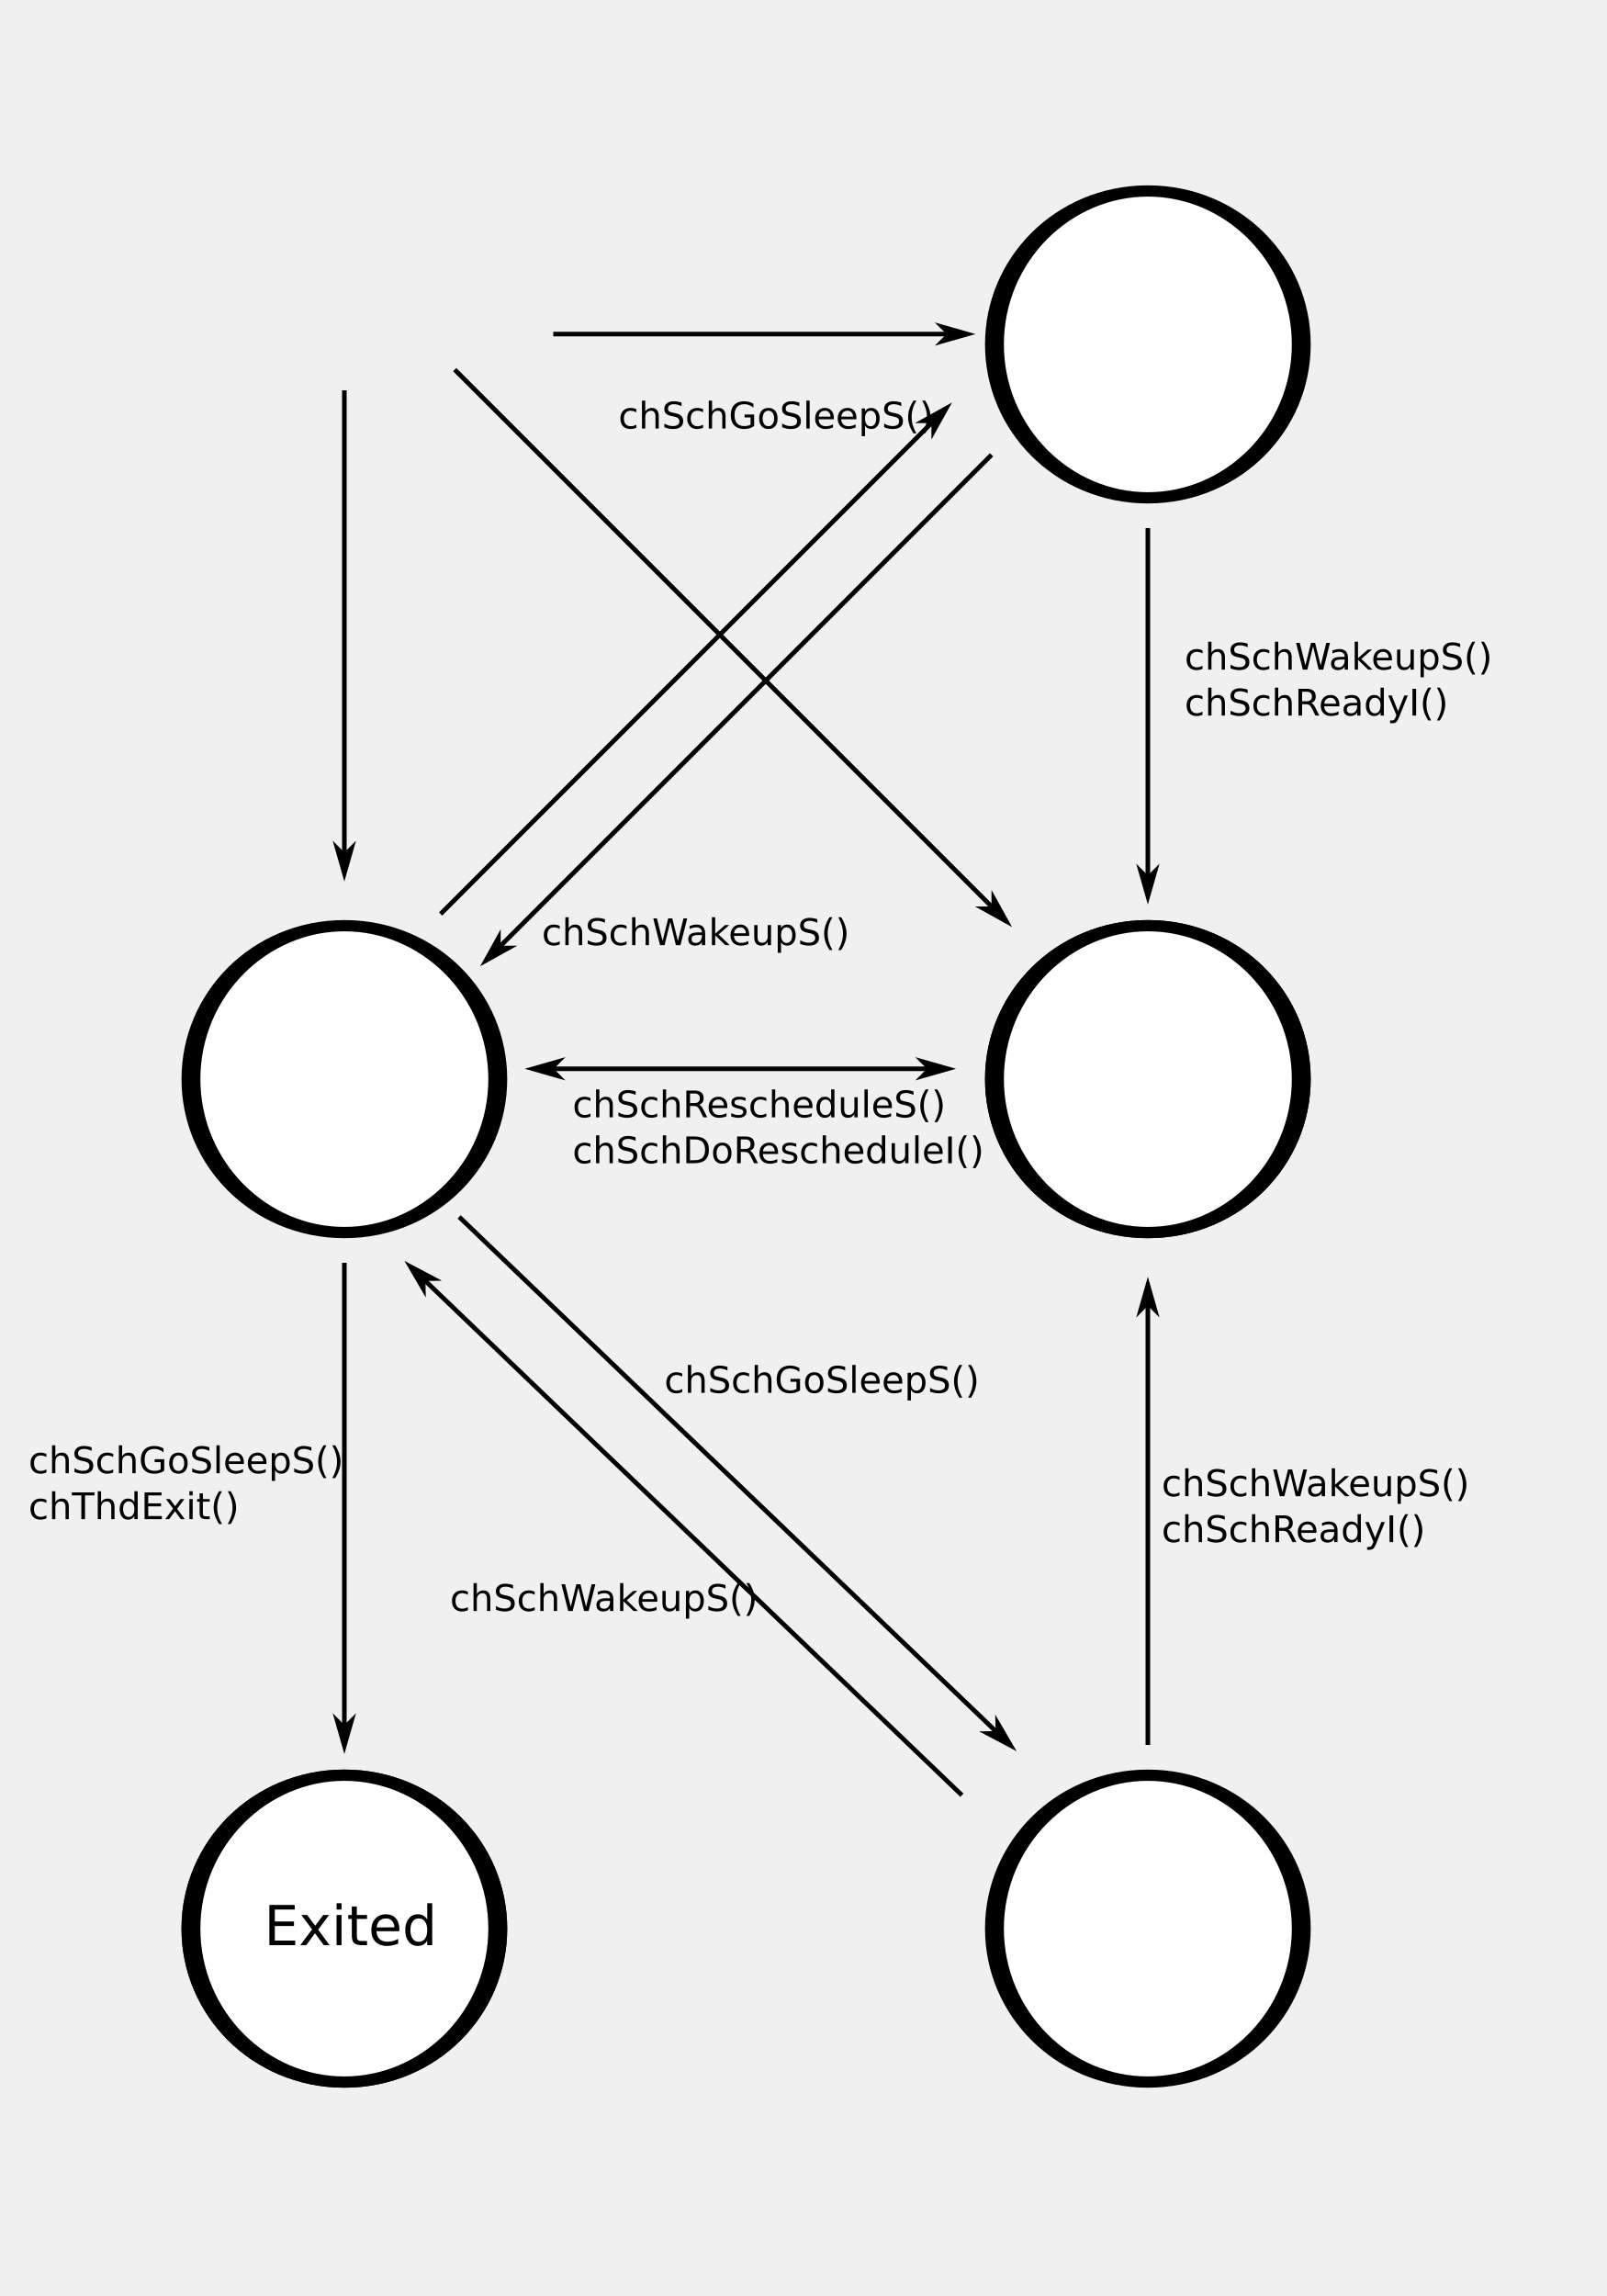
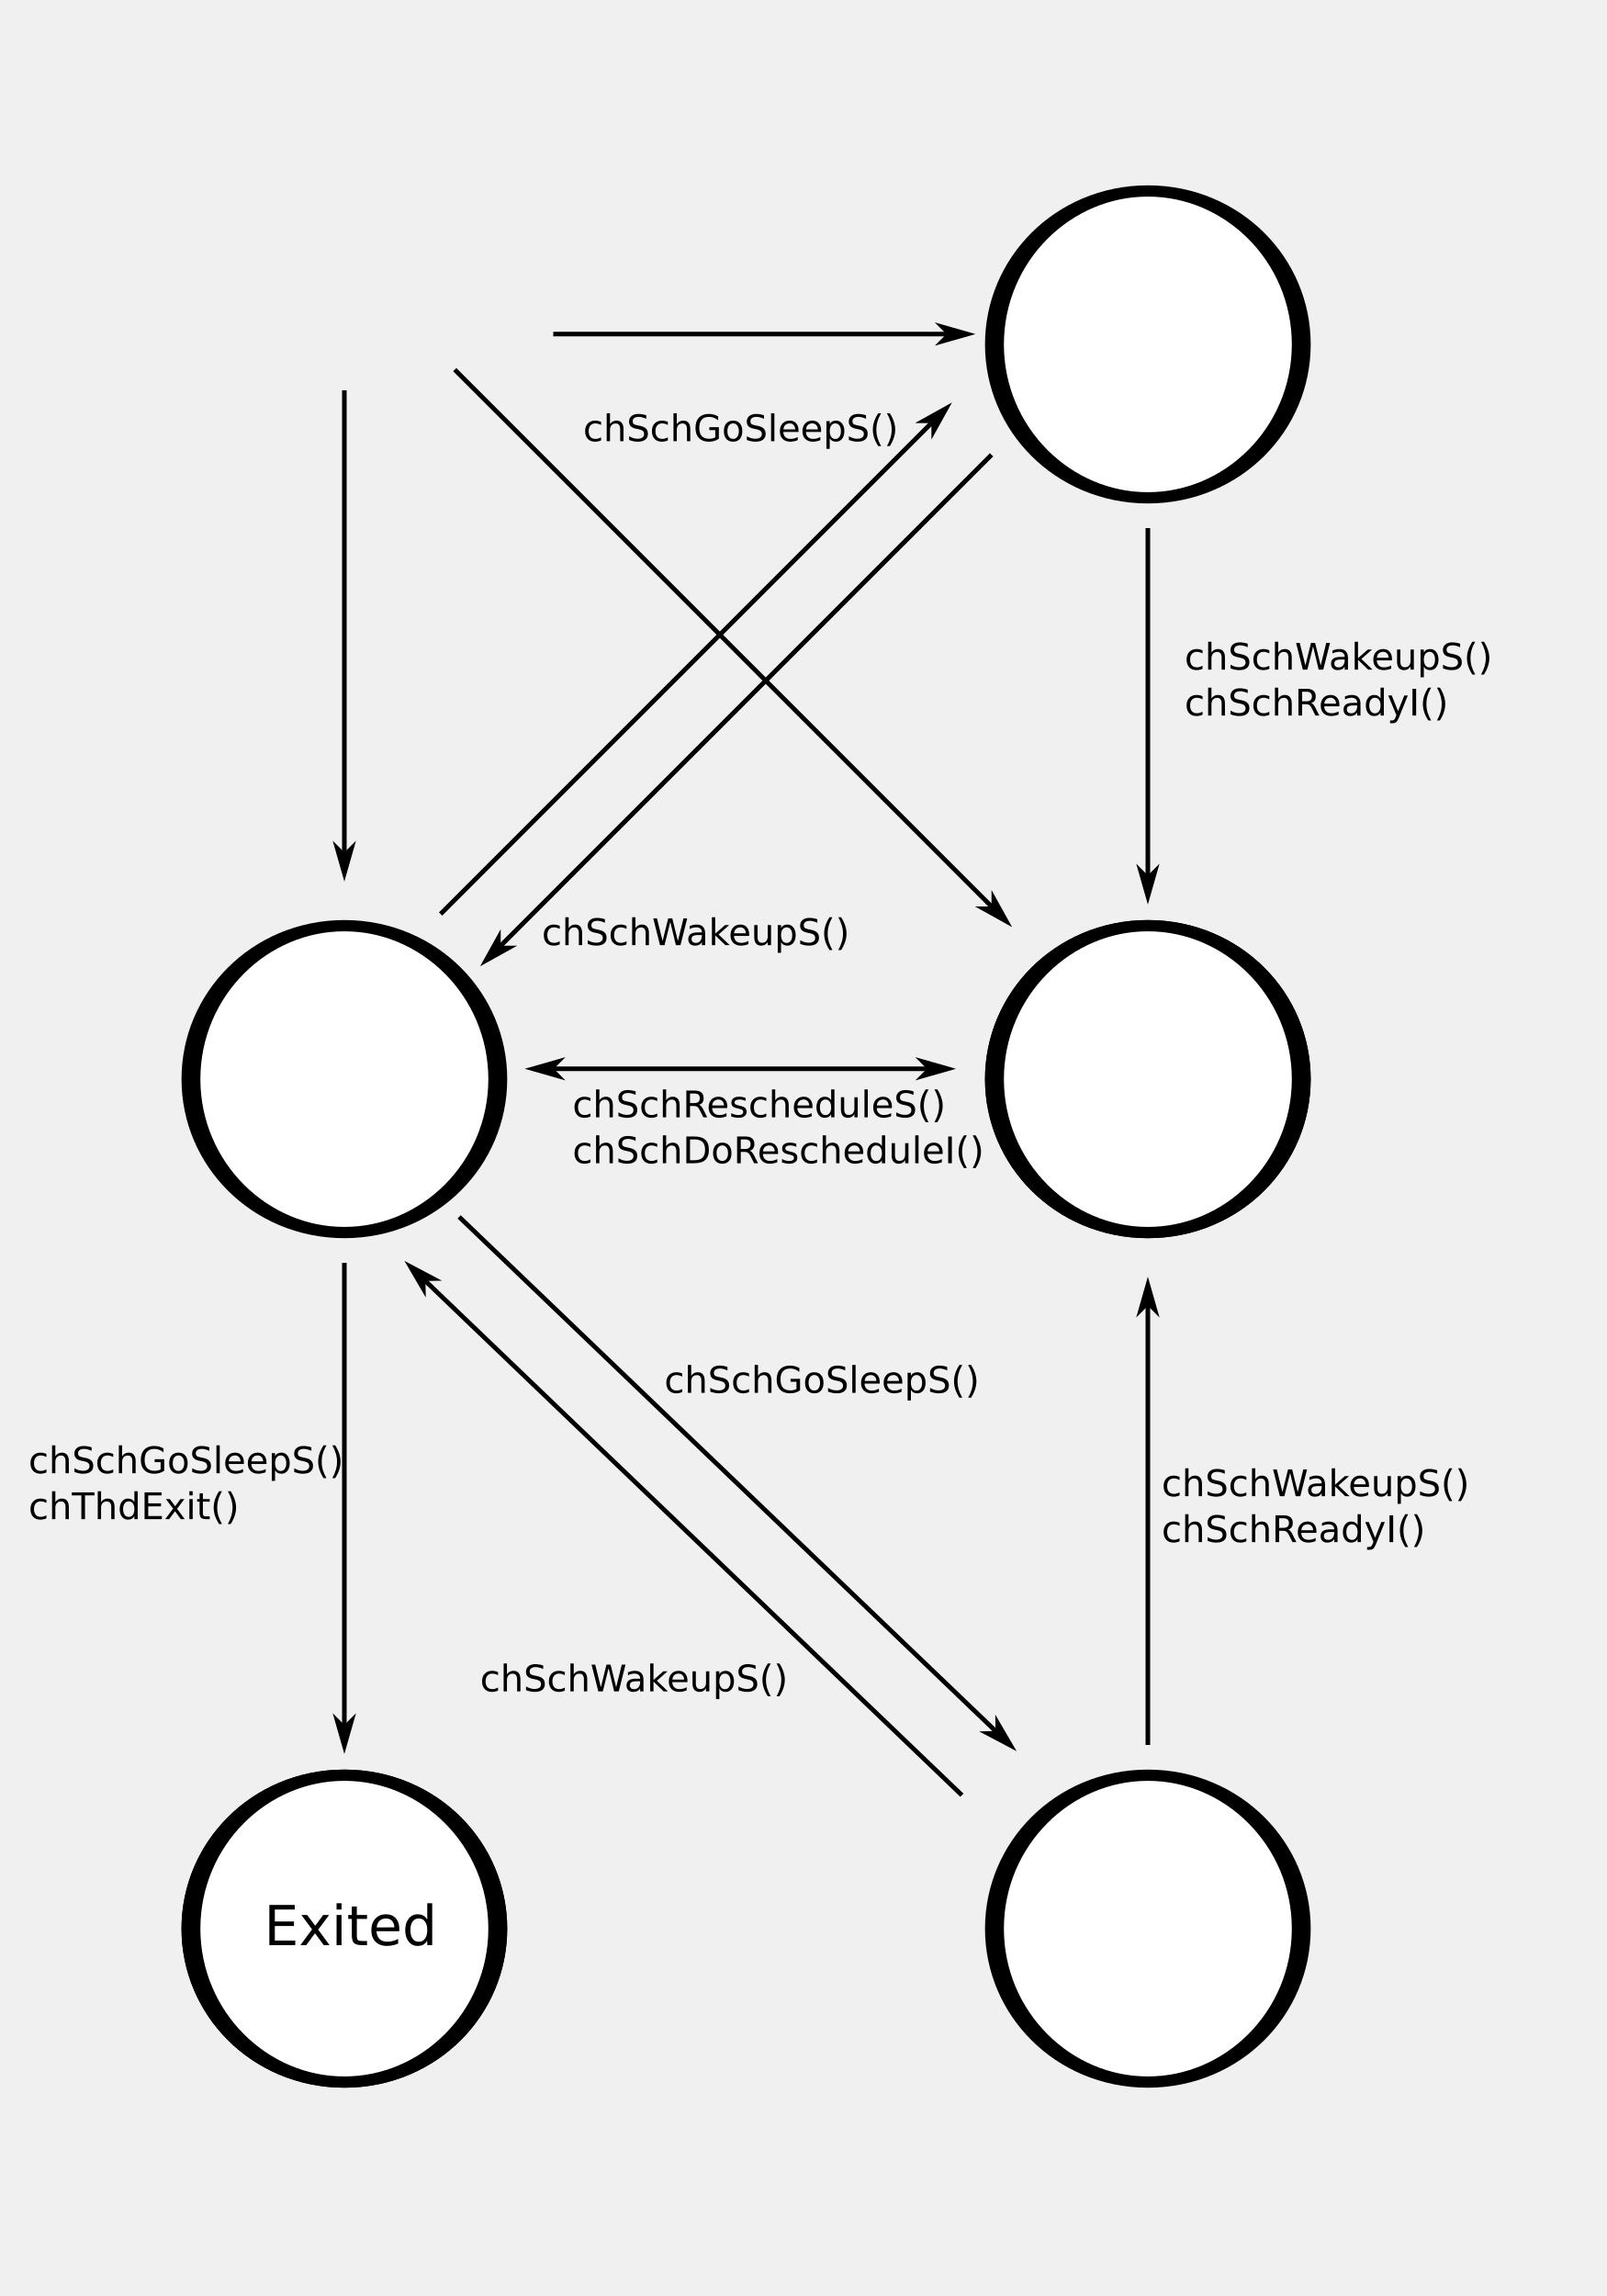
<svg xmlns="http://www.w3.org/2000/svg" xmlns:xlink="http://www.w3.org/1999/xlink" width="350" height="500" id="svg2160" version="1.0">
  <defs id="defs2162">
    <marker orient="auto" refY="0" refX="0" id="Arrow1Mstart" style="overflow:visible">
      <path id="path10108" d="M 0,0 L 5,-5 L -12.5,0 L 5,5 L 0,0 z " style="fill-rule:evenodd;stroke:#000000;stroke-width:1pt;marker-start:none" transform="matrix(0.4,0,0,0.4,4,0)" />
    </marker>
    <marker orient="auto" refY="0" refX="0" id="Arrow1Mend" style="overflow:visible">
      <path id="path3299" d="M 0,0 L 5,-5 L -12.5,0 L 5,5 L 0,0 z " style="fill-rule:evenodd;stroke:#000000;stroke-width:1pt;marker-start:none" transform="matrix(-0.4,0,0,-0.4,-4,0)" />
    </marker>
    <linearGradient id="linearGradient3224">
      <stop style="stop-color:#ffffff;stop-opacity:1;" offset="0" id="stop3226" />
      <stop style="stop-color:#000000;stop-opacity:0" offset="1" id="stop3228" />
    </linearGradient>
    <linearGradient xlink:href="#linearGradient3224" id="linearGradient3230" x1="199.308" y1="341.003" x2="348.784" y2="341.003" gradientUnits="userSpaceOnUse" />
  </defs>
  <g id="layer1">
-     <flowRoot xml:space="preserve" id="flowRoot3188" transform="translate(-3.146484,-407.8492)">
-       <flowRegion id="flowRegion3190">
-         <rect id="rect3192" width="97.01" height="17.564" x="2.99" y="332.436" />
-       </flowRegion>
-       <flowPara id="flowPara3196">Workspace top</flowPara>
-     </flowRoot>
    <flowRoot xml:space="preserve" id="flowRoot3208" transform="translate(-99.45703,-40.85305)" style="fill:url(#linearGradient3230);fill-opacity:1">
      <flowRegion id="flowRegion3210" style="fill:url(#linearGradient3230);fill-opacity:1">
        <rect id="rect3212" width="139.312" height="50.822" x="99.851" y="299.552" style="fill:url(#linearGradient3230);fill-opacity:1" />
      </flowRegion>
      <flowPara id="flowPara3214" style="fill:url(#linearGradient3230);fill-opacity:1">Thread Structure</flowPara>
    </flowRoot>
-     <path style="fill:none;fill-rule:evenodd;stroke:#000000;stroke-width:0.698px;stroke-linecap:butt;stroke-linejoin:miter;marker-end:url(#Arrow1Mend);stroke-opacity:1" d="M 100.349,-51.57 C 109.315,-51.57 109.315,-51.57 109.315,-51.57" id="path3491" />
    <flowRoot xml:space="preserve" id="flowRoot2216" transform="translate(31.53125,-269.9898)" style="font-size:12px">
      <flowRegion id="flowRegion2218">
        <rect id="rect2220" width="82.01" height="17.564" x="2.99" y="332.436" style="font-size:12px" />
      </flowRegion>
      <flowPara id="flowPara2222" style="font-size:12px">chThdCreate()</flowPara>
    </flowRoot>
    <g id="g5159" transform="translate(-4.4339553e-6,-30)" style="font-size:12px">
      <path transform="matrix(4.112271,0,0,2.452272,-286.3658,142.6929)" d="M 96 49.875 A 8.125 13.625 0 1 1  79.75,49.875 A 8.125 13.625 0 1 1  96 49.875 z" id="path2230" style="font-size:3.779px;fill:#ffffff;fill-opacity:1;stroke:#000000;stroke-width:1;stroke-miterlimit:4;stroke-dasharray:none;stroke-dashoffset:0;stroke-opacity:1" />
      <flowRoot transform="translate(-1.933594,102.063)" id="flowRoot5151" xml:space="preserve" style="font-size:12px">
        <flowRegion id="flowRegion5153">
          <rect y="156.5" x="53" height="13" width="53" id="rect5155" style="font-size:12px" />
        </flowRegion>
        <flowPara id="flowPara5157">Running</flowPara>
      </flowRoot>
    </g>
    <g id="g5166" transform="translate(175,-30)" style="font-size:12px">
      <path transform="matrix(4.112271,0,0,2.452272,-286.3658,142.6929)" d="M 96 49.875 A 8.125 13.625 0 1 1  79.75,49.875 A 8.125 13.625 0 1 1  96 49.875 z" id="path5168" style="font-size:3.779px;fill:#ffffff;fill-opacity:1;stroke:#000000;stroke-width:1;stroke-miterlimit:4;stroke-dasharray:none;stroke-dashoffset:0;stroke-opacity:1" />
      <flowRoot transform="translate(6.056641,100.9477)" id="flowRoot5170" xml:space="preserve" style="font-size:12px">
        <flowRegion id="flowRegion5172">
          <rect y="156.5" x="53" height="13" width="53" id="rect5174" style="font-size:12px" />
        </flowRegion>
        <flowPara id="flowPara5176">Ready</flowPara>
      </flowRoot>
      <use x="0" y="0" xlink:href="#path5168" id="use5178" width="500" height="500" style="font-size:12px" />
      <use x="0" y="0" xlink:href="#flowRoot5170" id="use5180" width="500" height="500" style="font-size:12px" />
    </g>
    <flowRoot xml:space="preserve" id="flowRoot5198" transform="translate(183.0664,-102.937)">
      <flowRegion id="flowRegion5200">
        <rect id="rect5202" width="53" height="13" x="53" y="156.5" />
      </flowRegion>
      <flowPara id="flowPara5204">SuspendedSus</flowPara>
    </flowRoot>
    <g id="g5223" transform="translate(175,-190)" style="font-size:12px">
      <g id="g5235" style="font-size:12px">
        <path style="font-size:3.779px;fill:#ffffff;fill-opacity:1;stroke:#000000;stroke-width:1;stroke-miterlimit:4;stroke-dasharray:none;stroke-dashoffset:0;stroke-opacity:1" id="path5225" d="M 96 49.875 A 8.125 13.625 0 1 1  79.75,49.875 A 8.125 13.625 0 1 1  96 49.875 z" transform="matrix(4.112271,0,0,2.452272,-286.3658,142.6929)" />
        <flowRoot xml:space="preserve" id="flowRoot5227" transform="translate(-7.900381,102.2095)" style="font-size:12px">
          <flowRegion id="flowRegion5229">
            <rect id="rect5231" width="62" height="13.5" x="53" y="156.5" style="font-size:12px" />
          </flowRegion>
          <flowPara id="flowPara5233">Suspended</flowPara>
        </flowRoot>
      </g>
    </g>
    <path style="fill:none;fill-rule:evenodd;stroke:#000000;stroke-width:1px;stroke-linecap:butt;stroke-linejoin:miter;marker-end:url(#Arrow1Mend);stroke-opacity:1" d="M 120.5,72.75 L 210.5,72.75" id="path6213" />
    <path style="fill:none;fill-rule:evenodd;stroke:#000000;stroke-width:1px;stroke-linecap:butt;stroke-linejoin:miter;marker-end:url(#Arrow1Mend);stroke-opacity:1" d="M 99.043,80.5 L 219.043,200.5" id="path7186" />
    <path style="fill:none;fill-rule:evenodd;stroke:#000000;stroke-width:1px;stroke-linecap:butt;stroke-linejoin:miter;marker-end:url(#Arrow1Mend);stroke-opacity:1" d="M 75,85 L 75,190" id="path8157" />
    <path style="fill:none;fill-rule:evenodd;stroke:#000000;stroke-width:1px;stroke-linecap:butt;stroke-linejoin:miter;marker-start:url(#Arrow1Mstart);marker-end:url(#Arrow1Mend);stroke-opacity:1" d="M 116.25,232.75 L 206.25,232.75" id="path9128" />
    <path style="fill:none;fill-rule:evenodd;stroke:#000000;stroke-width:1px;stroke-linecap:butt;stroke-linejoin:miter;marker-start:none;marker-end:url(#Arrow1Mend);stroke-opacity:1" d="M 95.957,199.043 L 205.957,89.043" id="path10297" />
    <g id="g11268" transform="translate(175,155)" style="font-size:12px">
      <path transform="matrix(4.112271,0,0,2.452272,-286.3658,142.6929)" d="M 96 49.875 A 8.125 13.625 0 1 1  79.75,49.875 A 8.125 13.625 0 1 1  96 49.875 z" id="path11270" style="font-size:3.779px;fill:#ffffff;fill-opacity:1;stroke:#000000;stroke-width:1;stroke-miterlimit:4;stroke-dasharray:none;stroke-dashoffset:0;stroke-opacity:1" />
      <flowRoot transform="translate(-1.933594,102.063)" id="flowRoot11272" xml:space="preserve" style="font-size:12px">
        <flowRegion id="flowRegion11274">
          <rect y="156.5" x="53" height="13" width="53" id="rect11276" style="font-size:12px" />
        </flowRegion>
        <flowPara id="flowPara11278">Sleeping</flowPara>
      </flowRoot>
    </g>
    <text xml:space="preserve" style="font-size:8px;font-style:normal;font-weight:normal;fill:#000000;fill-opacity:1;stroke:none;stroke-width:1px;stroke-linecap:butt;stroke-linejoin:miter;stroke-opacity:1;font-family:Bitstream Vera Sans" x="144.688" y="303.316" id="text12251">
      <tspan id="tspan12253" x="144.688" y="303.316">chSchGoSleepS()</tspan>
    </text>
    <path style="fill:none;fill-rule:evenodd;stroke:#000000;stroke-width:1px;stroke-linecap:butt;stroke-linejoin:miter;marker-end:url(#Arrow1Mend);stroke-opacity:1" d="M 100,265 L 220,380" id="path12255" />
    <path style="fill:none;fill-rule:evenodd;stroke:#000000;stroke-width:1px;stroke-linecap:butt;stroke-linejoin:miter;marker-end:url(#Arrow1Mend);stroke-opacity:1" d="M 209.5,390.942 L 89.5,275.942" id="path13226" />
-     <text xml:space="preserve" style="font-size:8px;font-style:normal;font-weight:normal;fill:#000000;fill-opacity:1;stroke:none;stroke-width:1px;stroke-linecap:butt;stroke-linejoin:miter;stroke-opacity:1;font-family:Bitstream Vera Sans" x="98" y="350.824" id="text14197">
-       <tspan id="tspan14199" x="98" y="350.824">chSchWakeupS()</tspan>
+     <text xml:space="preserve" style="font-size:8px;font-style:normal;font-weight:normal;fill:#000000;fill-opacity:1;stroke:none;stroke-width:1px;stroke-linecap:butt;stroke-linejoin:miter;stroke-opacity:1;font-family:Bitstream Vera Sans" x="104.559" y="368.336" id="text14197">
+       <tspan id="tspan14199" x="104.559" y="368.336">chSchWakeupS()</tspan>
    </text>
    <path style="fill:none;fill-rule:evenodd;stroke:#000000;stroke-width:1px;stroke-linecap:butt;stroke-linejoin:miter;marker-end:url(#Arrow1Mend);stroke-opacity:1" d="M 250,380 L 250,280" id="path14201" />
    <text xml:space="preserve" style="font-size:8px;font-style:normal;font-weight:normal;fill:#000000;fill-opacity:1;stroke:none;stroke-width:1px;stroke-linecap:butt;stroke-linejoin:miter;stroke-opacity:1;font-family:Bitstream Vera Sans" x="253" y="325.824" id="text15172">
      <tspan id="tspan15174" x="253" y="325.824">chSchWakeupS()</tspan>
      <tspan x="253" y="335.824" id="tspan15176">chSchReadyI()</tspan>
    </text>
    <text xml:space="preserve" style="font-size:8px;font-style:normal;font-weight:normal;fill:#000000;fill-opacity:1;stroke:none;stroke-width:1px;stroke-linecap:butt;stroke-linejoin:miter;stroke-opacity:1;font-family:Bitstream Vera Sans" x="124.688" y="243.316" id="text15180">
      <tspan id="tspan15182" x="124.688" y="243.316">chSchRescheduleS()</tspan>
      <tspan x="124.688" y="253.316" id="tspan15184">chSchDoRescheduleI()</tspan>
    </text>
    <path style="fill:none;fill-rule:evenodd;stroke:#000000;stroke-width:1px;stroke-linecap:butt;stroke-linejoin:miter;marker-end:url(#Arrow1Mend);stroke-opacity:1" d="M 250,115 L 250,195" id="path17124" />
    <text xml:space="preserve" style="font-size:8px;font-style:normal;font-weight:normal;fill:#000000;fill-opacity:1;stroke:none;stroke-width:1px;stroke-linecap:butt;stroke-linejoin:miter;stroke-opacity:1;font-family:Bitstream Vera Sans" x="258" y="145.824" id="text18099">
      <tspan id="tspan18101" x="258" y="145.824">chSchWakeupS()</tspan>
      <tspan x="258" y="155.824" id="tspan18103">chSchReadyI()</tspan>
    </text>
    <path style="fill:none;fill-rule:evenodd;stroke:#000000;stroke-width:1px;stroke-linecap:butt;stroke-linejoin:miter;marker-start:url(#Arrow1Mstart);marker-end:none;stroke-opacity:1" d="M 105.957,209.043 L 215.957,99.043" id="path18105" />
-     <text xml:space="preserve" style="font-size:8px;font-style:normal;font-weight:normal;fill:#000000;fill-opacity:1;stroke:none;stroke-width:1px;stroke-linecap:butt;stroke-linejoin:miter;stroke-opacity:1;font-family:Bitstream Vera Sans" x="134.688" y="93.316" id="text20045">
-       <tspan id="tspan20047" x="134.688" y="93.316">chSchGoSleepS()</tspan>
+     <text xml:space="preserve" style="font-size:8px;font-style:normal;font-weight:normal;fill:#000000;fill-opacity:1;stroke:none;stroke-width:1px;stroke-linecap:butt;stroke-linejoin:miter;stroke-opacity:1;font-family:Bitstream Vera Sans" x="127.004" y="96.078" id="text20045">
+       <tspan id="tspan20047" x="127.004" y="96.078">chSchGoSleepS()</tspan>
    </text>
    <text xml:space="preserve" style="font-size:8px;font-style:normal;font-weight:normal;fill:#000000;fill-opacity:1;stroke:none;stroke-width:1px;stroke-linecap:butt;stroke-linejoin:miter;stroke-opacity:1;font-family:Bitstream Vera Sans" x="118" y="205.824" id="text20049">
      <tspan id="tspan20051" x="118" y="205.824">chSchWakeupS()</tspan>
    </text>
    <path style="fill:#ffffff;fill-opacity:1;stroke:#000000;stroke-width:1;stroke-miterlimit:4;stroke-dasharray:none;stroke-dashoffset:0;stroke-opacity:1" id="path20055" d="M 96 49.875 A 8.125 13.625 0 1 1  79.75,49.875 A 8.125 13.625 0 1 1  96 49.875 z" transform="matrix(4.112271,0,0,2.452272,-286.3658,297.6929)" />
    <flowRoot xml:space="preserve" id="flowRoot20057" transform="translate(6.056636,255.9477)">
      <flowRegion id="flowRegion20059">
        <rect id="rect20061" width="53" height="13" x="53" y="156.5" />
      </flowRegion>
      <flowPara id="flowPara20063">Ready</flowPara>
    </flowRoot>
    <use height="500" width="500" id="use20065" xlink:href="#path5168" y="0" x="0" transform="translate(-4.4339552e-6,155)" />
    <text xml:space="preserve" style="font-size:12px;font-style:normal;font-weight:normal;fill:#000000;fill-opacity:1;stroke:none;stroke-width:1px;stroke-linecap:butt;stroke-linejoin:miter;stroke-opacity:1;font-family:Bitstream Vera Sans" x="57.498" y="423.59" id="text20088">
      <tspan id="tspan20090" x="57.498" y="423.59">Exited</tspan>
    </text>
    <path style="fill:none;fill-rule:evenodd;stroke:#000000;stroke-width:1px;stroke-linecap:butt;stroke-linejoin:miter;marker-end:url(#Arrow1Mend);stroke-opacity:1" d="M 75,275 C 75,380 75,380 75,380" id="path20102" />
    <text xml:space="preserve" style="font-size:8px;font-style:normal;font-weight:normal;fill:#000000;fill-opacity:1;stroke:none;stroke-width:1px;stroke-linecap:butt;stroke-linejoin:miter;stroke-opacity:1;font-family:Bitstream Vera Sans" x="6.203" y="320.824" id="text21073">
      <tspan id="tspan21075" x="6.203" y="320.824">chSchGoSleepS()</tspan>
      <tspan x="6.203" y="330.824" id="tspan21077">chThdExit()</tspan>
    </text>
  </g>
</svg>
